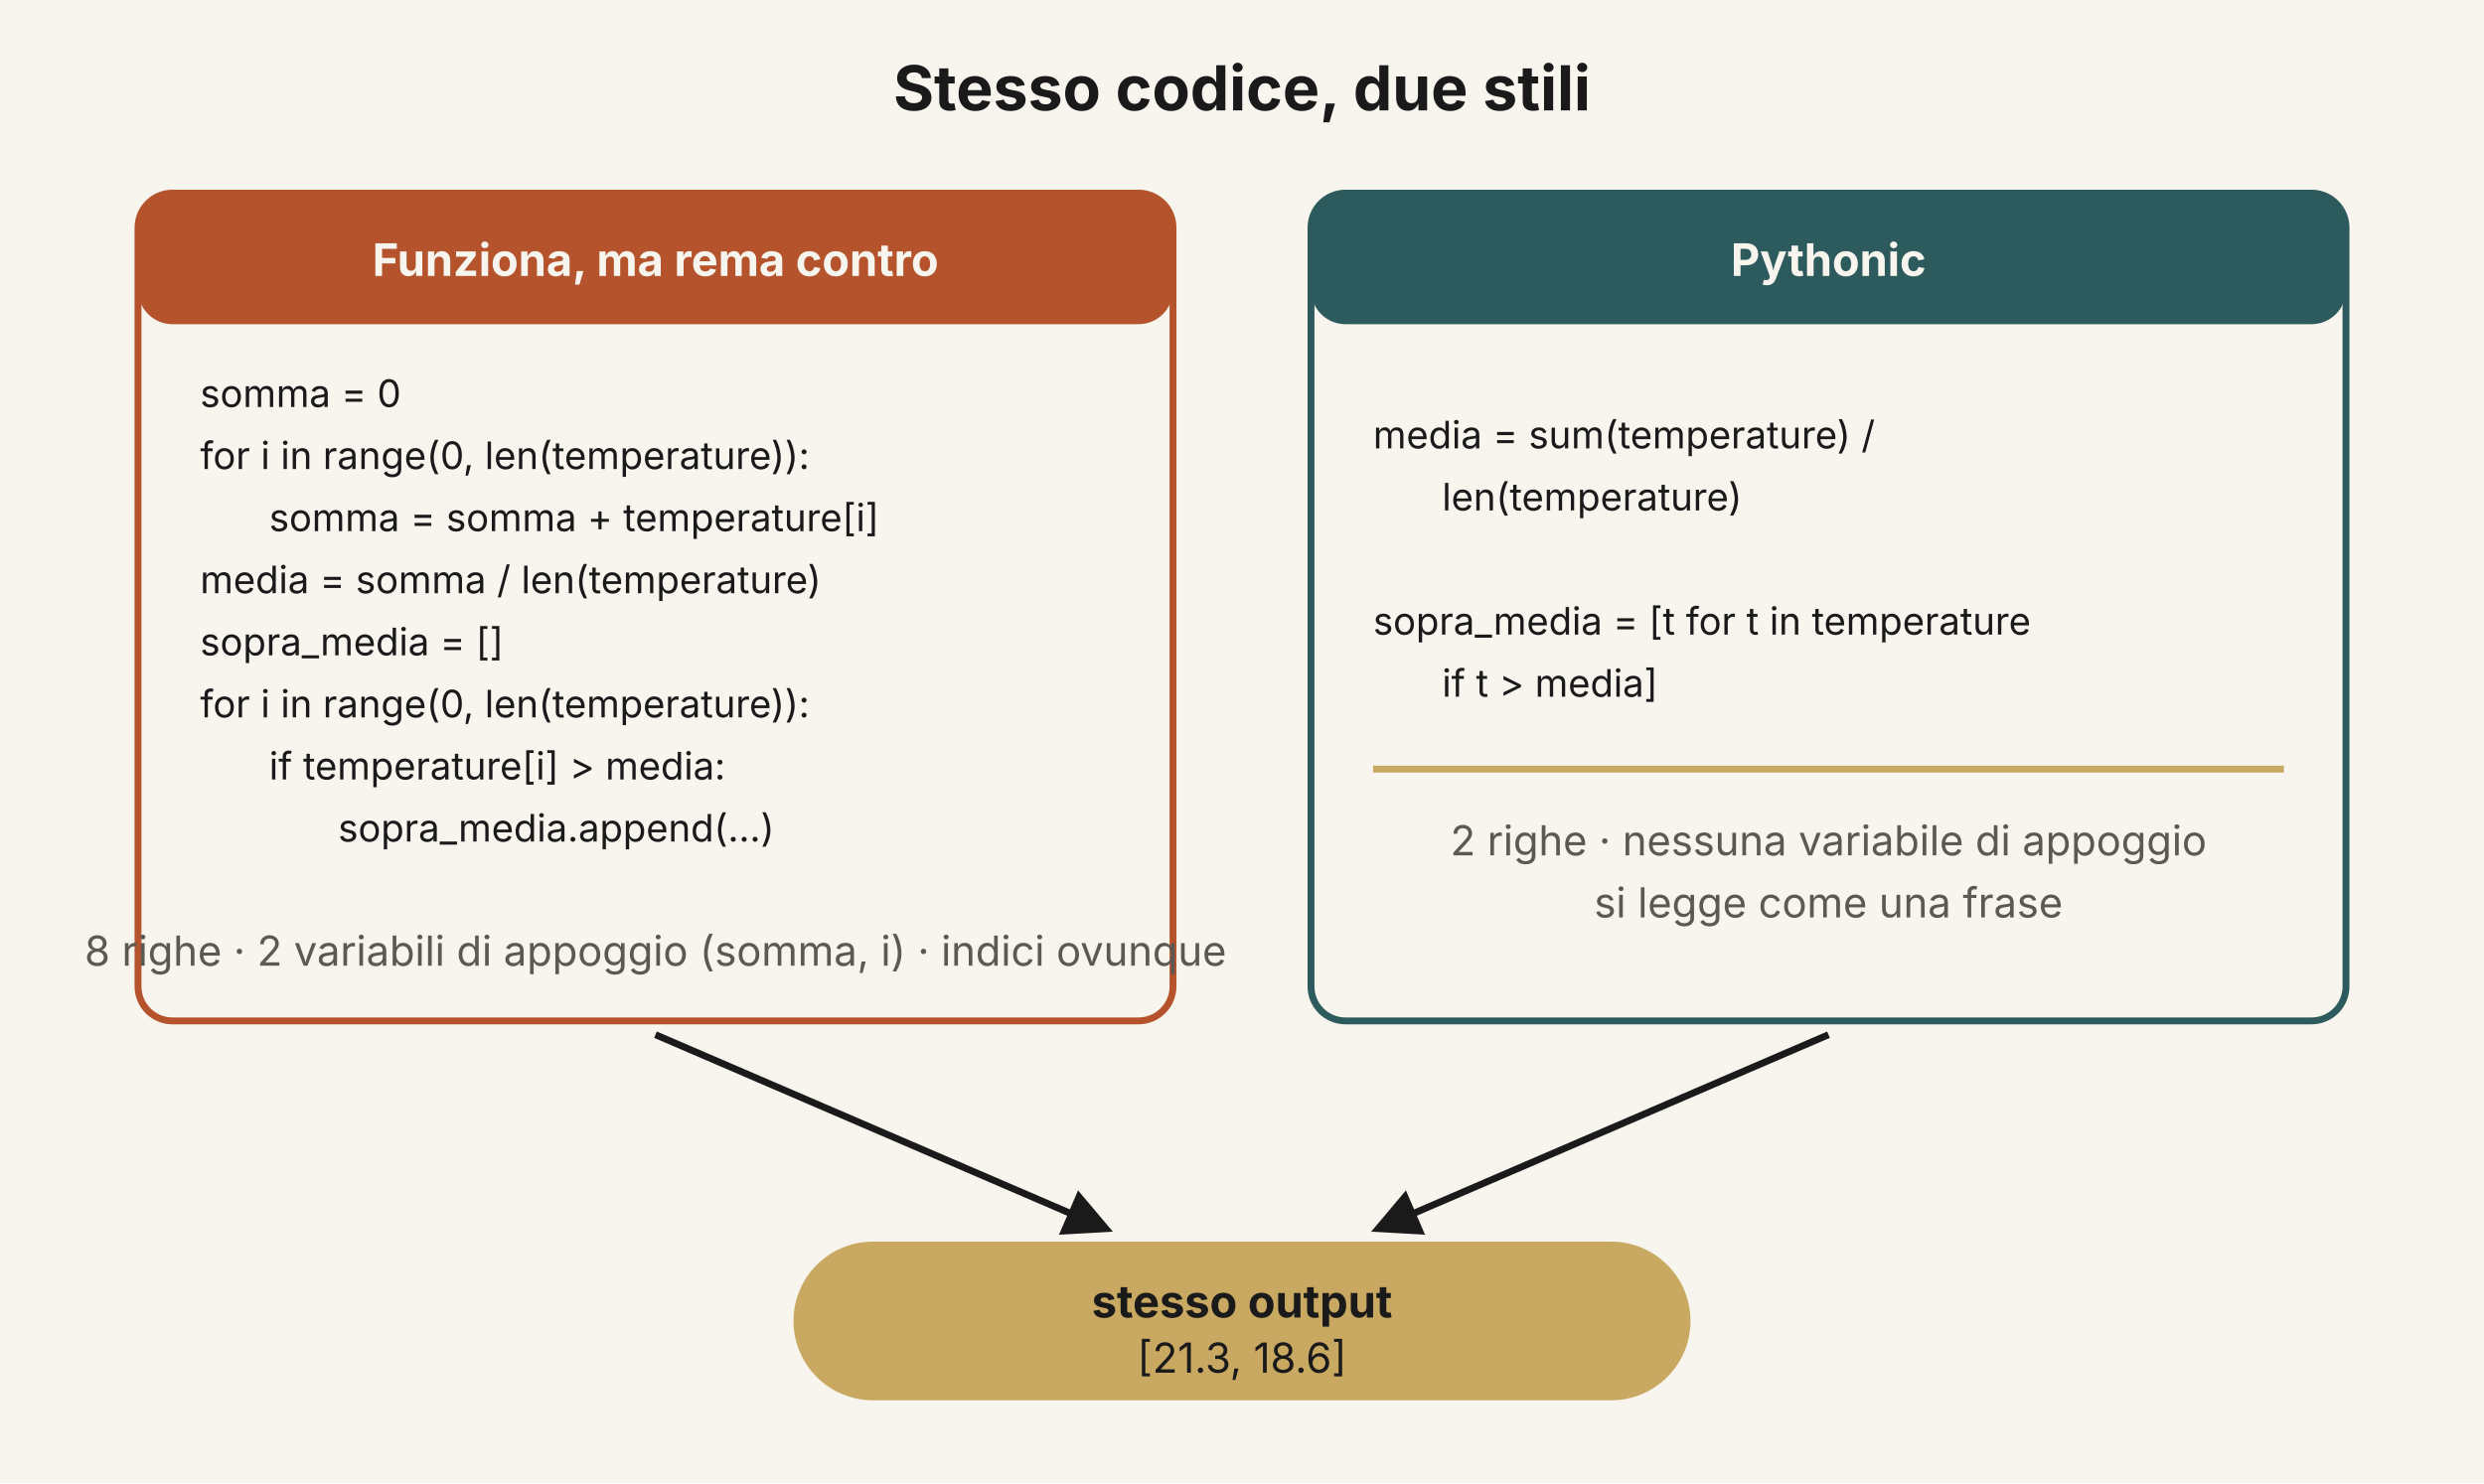
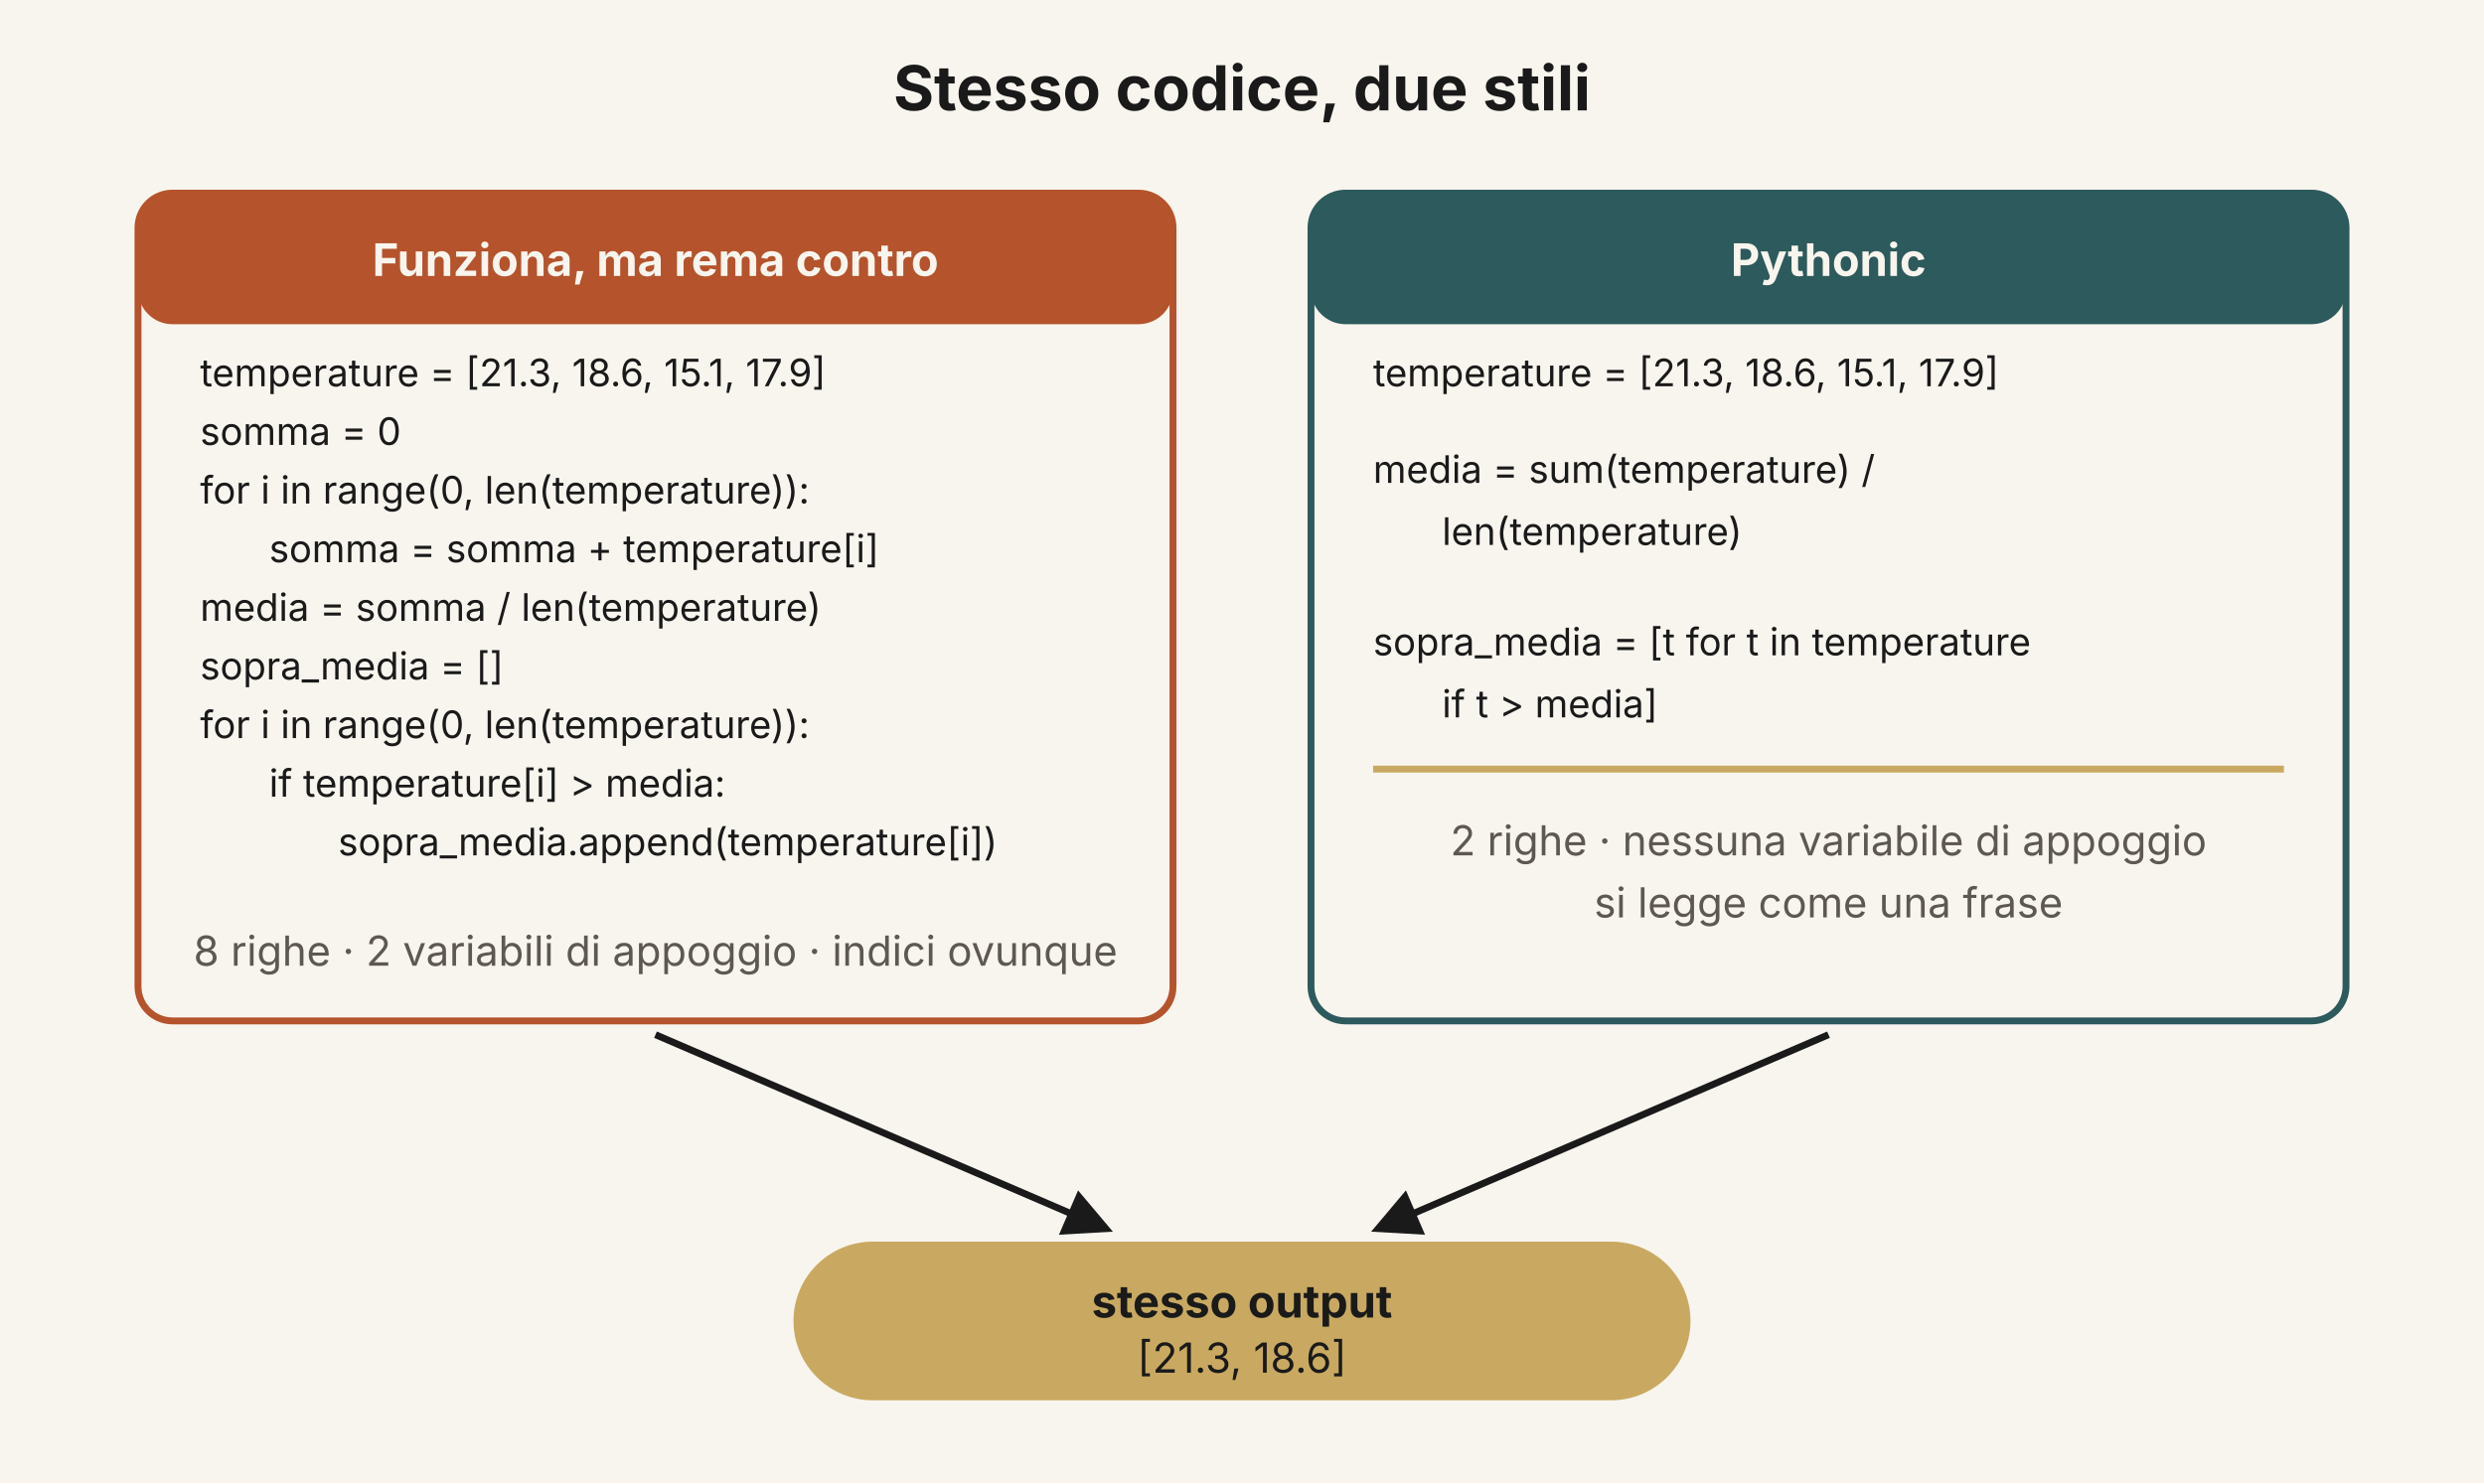
- <svg xmlns="http://www.w3.org/2000/svg" viewBox="0 0 720 430" width="100%" role="img" aria-label="Confronto tra due versioni dello stesso programma: a sinistra la versione goffa, otto righe con due cicli a indice e due variabili di appoggio; a destra la versione Pythonic, due sole istruzioni di cui una list comprehension; entrambe producono lo stesso output">
+ <svg xmlns="http://www.w3.org/2000/svg" viewBox="0 0 720 430" width="100%" role="img" aria-label="Confronto tra due versioni dello stesso programma: partono dagli stessi quattro valori; a sinistra la versione goffa, otto righe con due cicli a indice e due variabili di appoggio; a destra la versione Pythonic, due sole istruzioni di cui una list comprehension; entrambe producono lo stesso output">
  <rect x="0" y="0" width="720" height="430" fill="#F8F5EE" />
  <defs>
    <marker id="fr202" viewBox="0 0 10 10" refX="8" refY="5" markerWidth="7" markerHeight="7" orient="auto-start-reverse">
      <path d="M0,0 L10,5 L0,10 z" fill="#1A1A1A" />
    </marker>
  </defs>
  <text x="360" y="32" font-family="Inter, system-ui, sans-serif" font-size="18" font-weight="bold" fill="#1A1A1A" text-anchor="middle">Stesso codice, due stili</text>
  <rect x="40" y="56" width="300" height="240" rx="10" fill="#F8F5EE" stroke="#B5532C" stroke-width="2" />
  <rect x="40" y="56" width="300" height="38" rx="10" fill="#B5532C" />
  <text x="190" y="80" font-family="Inter, system-ui, sans-serif" font-size="13" font-weight="bold" fill="#F8F5EE" text-anchor="middle">Funziona, ma rema contro</text>
  <g font-family="Inter, system-ui, sans-serif" font-size="11" fill="#1A1A1A">
-     <text x="58" y="118">somma = 0</text>
-     <text x="58" y="136">for i in range(0, len(temperature)):</text>
-     <text x="78" y="154">somma = somma + temperature[i]</text>
-     <text x="58" y="172">media = somma / len(temperature)</text>
-     <text x="58" y="190">sopra_media = []</text>
-     <text x="58" y="208">for i in range(0, len(temperature)):</text>
-     <text x="78" y="226">if temperature[i] &gt; media:</text>
-     <text x="98" y="244">sopra_media.append(...)</text>
+     <text x="58" y="112">temperature = [21.3, 18.6, 15.1, 17.9]</text>
+     <text x="58" y="129">somma = 0</text>
+     <text x="58" y="146">for i in range(0, len(temperature)):</text>
+     <text x="78" y="163">somma = somma + temperature[i]</text>
+     <text x="58" y="180">media = somma / len(temperature)</text>
+     <text x="58" y="197">sopra_media = []</text>
+     <text x="58" y="214">for i in range(0, len(temperature)):</text>
+     <text x="78" y="231">if temperature[i] &gt; media:</text>
+     <text x="98" y="248">sopra_media.append(temperature[i])</text>
  </g>
-   <text x="190" y="280" font-family="Inter, system-ui, sans-serif" font-size="12" fill="#5E5852" text-anchor="middle">8 righe · 2 variabili di appoggio (somma, i) · indici ovunque</text>
+   <text x="190" y="280" font-family="Inter, system-ui, sans-serif" font-size="12" fill="#5E5852" text-anchor="middle">8 righe · 2 variabili di appoggio · indici ovunque</text>
  <rect x="380" y="56" width="300" height="240" rx="10" fill="#F8F5EE" stroke="#2D5A5C" stroke-width="2" />
  <rect x="380" y="56" width="300" height="38" rx="10" fill="#2D5A5C" />
  <text x="530" y="80" font-family="Inter, system-ui, sans-serif" font-size="13" font-weight="bold" fill="#F8F5EE" text-anchor="middle">Pythonic</text>
  <g font-family="Inter, system-ui, sans-serif" font-size="11" fill="#1A1A1A">
-     <text x="398" y="130">media = sum(temperature) /</text>
-     <text x="418" y="148">len(temperature)</text>
-     <text x="398" y="184">sopra_media = [t for t in temperature</text>
-     <text x="418" y="202">if t &gt; media]</text>
+     <text x="398" y="112">temperature = [21.3, 18.6, 15.1, 17.9]</text>
+     <text x="398" y="140">media = sum(temperature) /</text>
+     <text x="418" y="158">len(temperature)</text>
+     <text x="398" y="190">sopra_media = [t for t in temperature</text>
+     <text x="418" y="208">if t &gt; media]</text>
  </g>
  <rect x="398" y="222" width="264" height="2" fill="#C9A961" />
  <text x="530" y="248" font-family="Inter, system-ui, sans-serif" font-size="12" fill="#5E5852" text-anchor="middle">2 righe · nessuna variabile di appoggio</text>
  <text x="530" y="266" font-family="Inter, system-ui, sans-serif" font-size="12" fill="#5E5852" text-anchor="middle">si legge come una frase</text>
  <line x1="190" y1="300" x2="320" y2="356" stroke="#1A1A1A" stroke-width="2" marker-end="url(#fr202)" />
  <line x1="530" y1="300" x2="400" y2="356" stroke="#1A1A1A" stroke-width="2" marker-end="url(#fr202)" />
  <rect x="230" y="360" width="260" height="46" rx="23" fill="#C9A961" />
  <text x="360" y="382" font-family="Inter, system-ui, sans-serif" font-size="13" font-weight="bold" fill="#1A1A1A" text-anchor="middle">stesso output</text>
  <text x="360" y="398" font-family="Inter, system-ui, sans-serif" font-size="12" fill="#1A1A1A" text-anchor="middle">[21.3, 18.6]</text>
</svg>
